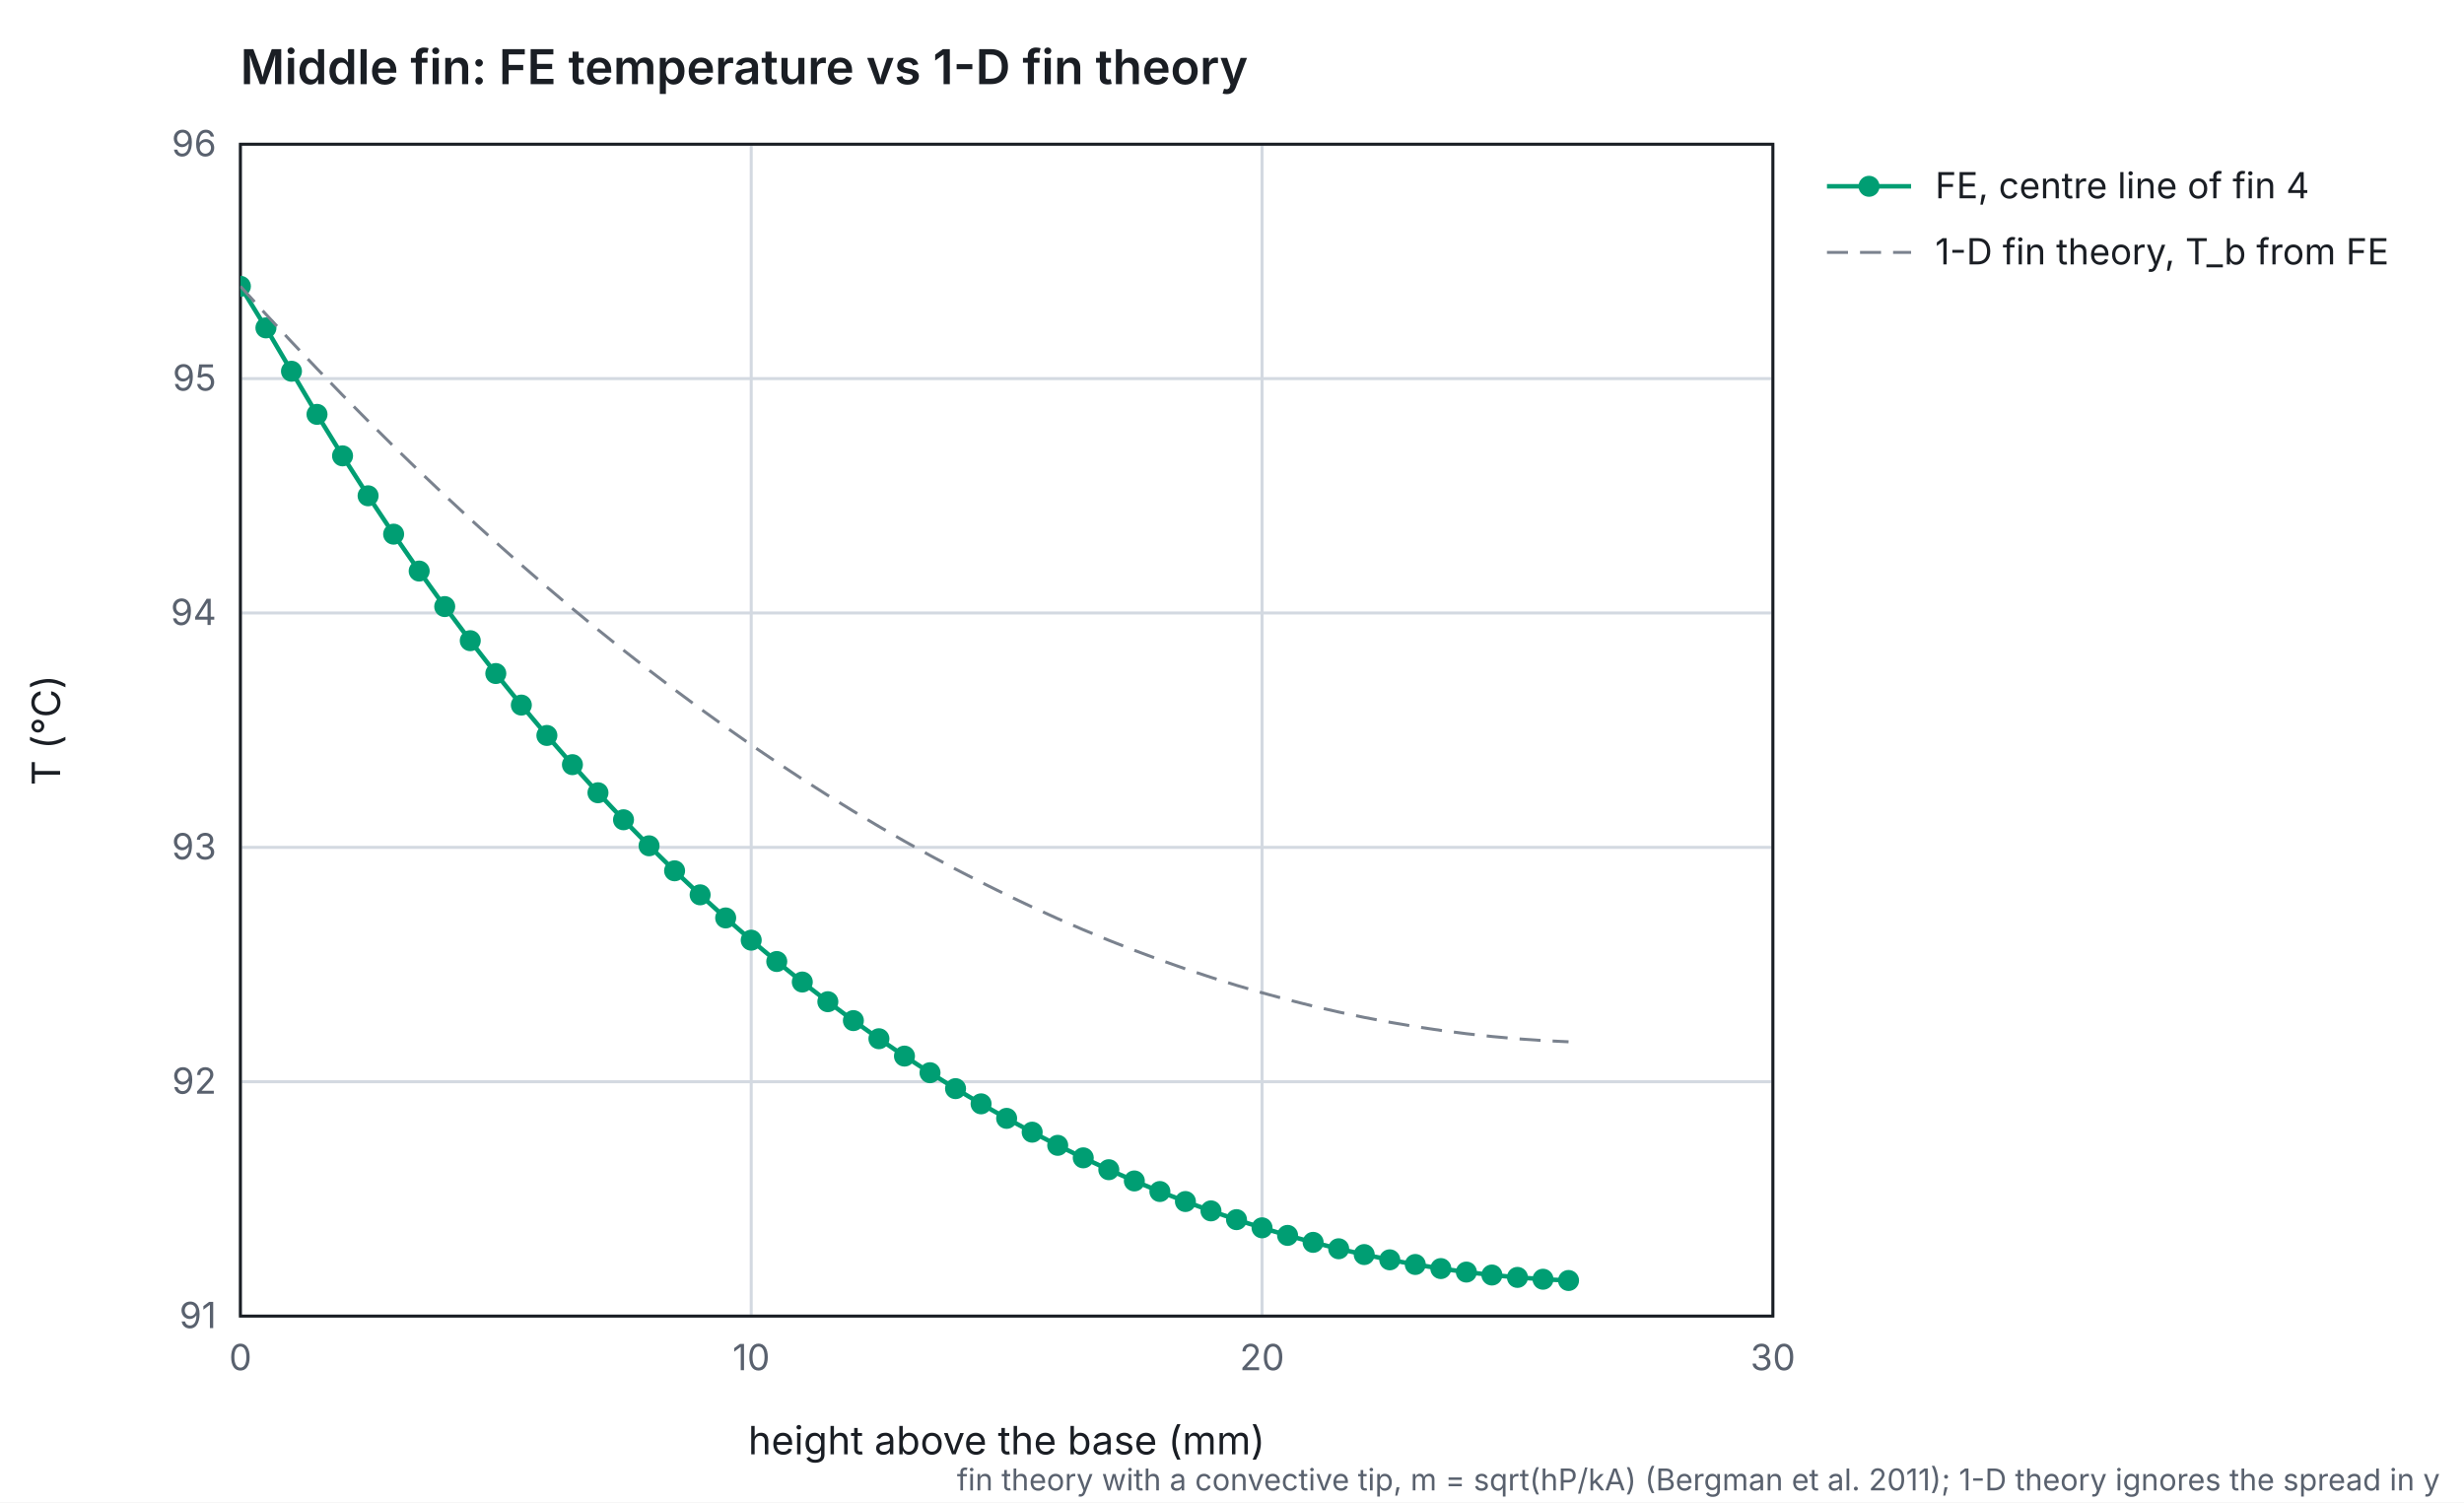
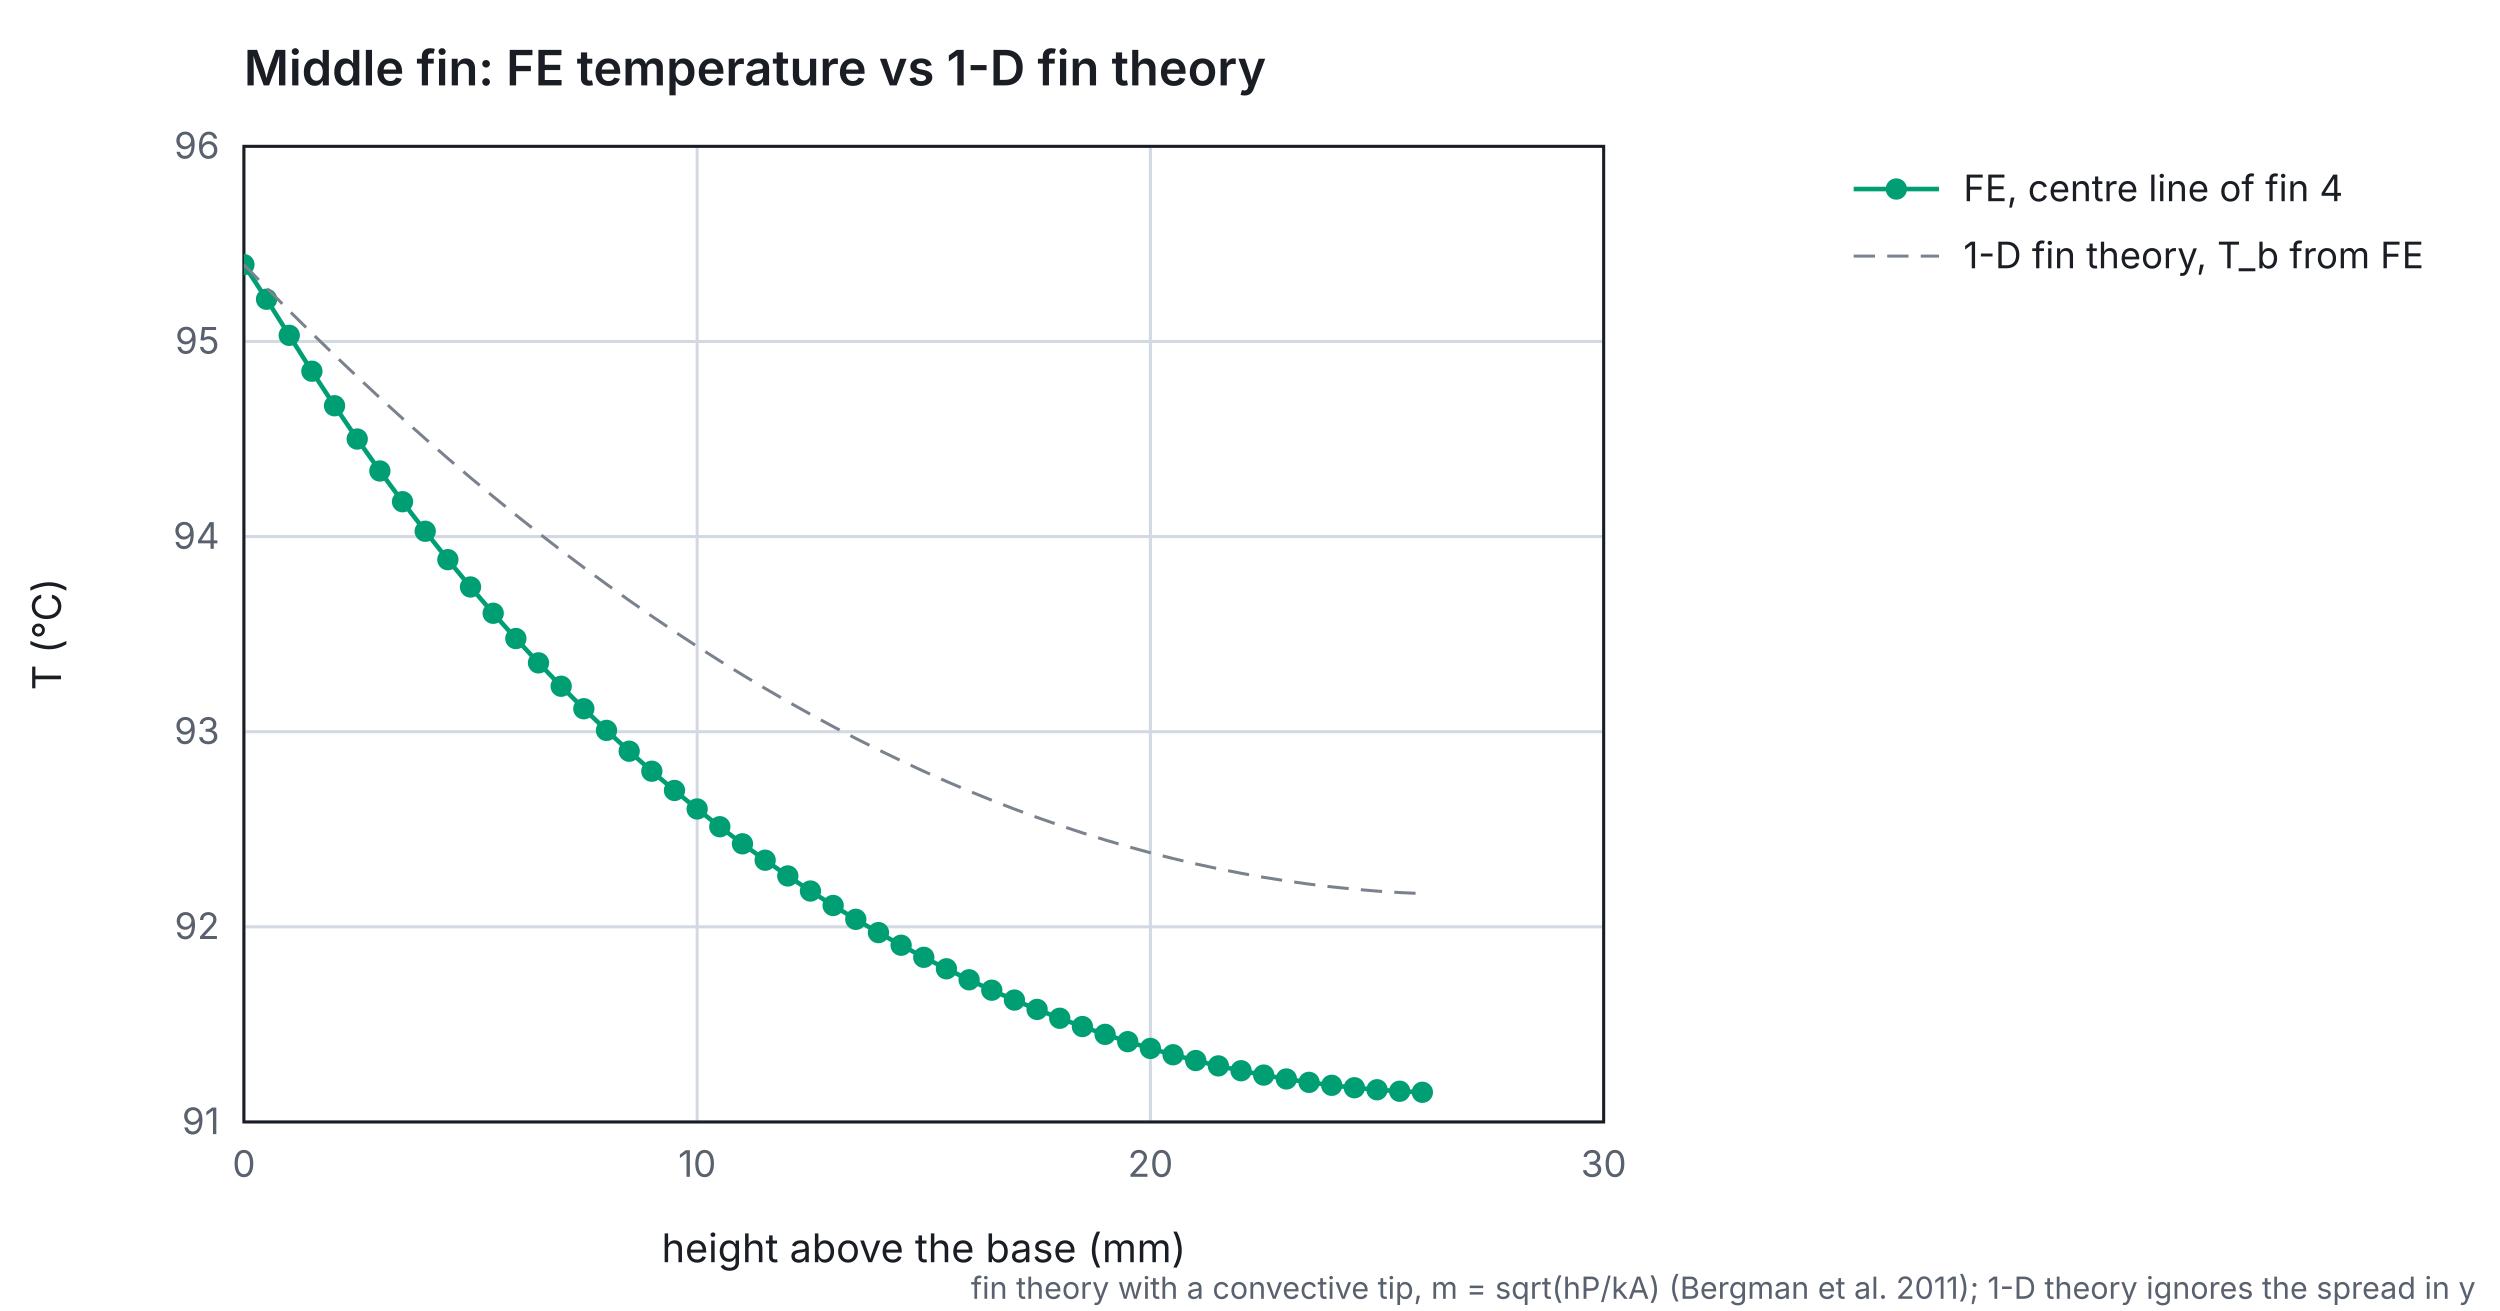
- <svg xmlns="http://www.w3.org/2000/svg" width="820" height="500" viewBox="0 0 820 500" font-family="Inter, 'Segoe UI', Arial, sans-serif">
+ <svg xmlns="http://www.w3.org/2000/svg" width="820" height="430" viewBox="0 0 820 430" font-family="Inter, 'Segoe UI', Arial, sans-serif">
  <rect width="100%" height="100%" fill="#FFFFFF" />
  <defs>
    <clipPath id="plot-area">
-       <rect x="80.00" y="48.00" width="510.00" height="390.00" />
+       <rect x="80.00" y="48.00" width="446.00" height="320.00" />
    </clipPath>
  </defs>
  <g stroke="#D3D9E1" stroke-width="1">
-     <line x1="80.00" y1="48.00" x2="80.00" y2="438.00" />
-     <line x1="250.00" y1="48.00" x2="250.00" y2="438.00" />
-     <line x1="420.00" y1="48.00" x2="420.00" y2="438.00" />
-     <line x1="590.00" y1="48.00" x2="590.00" y2="438.00" />
-     <line x1="80.00" y1="438.00" x2="590.00" y2="438.00" />
-     <line x1="80.00" y1="360.00" x2="590.00" y2="360.00" />
-     <line x1="80.00" y1="282.00" x2="590.00" y2="282.00" />
-     <line x1="80.00" y1="204.00" x2="590.00" y2="204.00" />
-     <line x1="80.00" y1="126.00" x2="590.00" y2="126.00" />
-     <line x1="80.00" y1="48.00" x2="590.00" y2="48.00" />
+     <line x1="80.00" y1="48.00" x2="80.00" y2="368.00" />
+     <line x1="228.67" y1="48.00" x2="228.67" y2="368.00" />
+     <line x1="377.33" y1="48.00" x2="377.33" y2="368.00" />
+     <line x1="526.00" y1="48.00" x2="526.00" y2="368.00" />
+     <line x1="80.00" y1="368.00" x2="526.00" y2="368.00" />
+     <line x1="80.00" y1="304.00" x2="526.00" y2="304.00" />
+     <line x1="80.00" y1="240.00" x2="526.00" y2="240.00" />
+     <line x1="80.00" y1="176.00" x2="526.00" y2="176.00" />
+     <line x1="80.00" y1="112.00" x2="526.00" y2="112.00" />
+     <line x1="80.00" y1="48.00" x2="526.00" y2="48.00" />
  </g>
  <g font-size="12" fill="#59616E">
-     <text x="80.00" y="456.00" text-anchor="middle">0</text>
-     <text x="250.00" y="456.00" text-anchor="middle">10</text>
-     <text x="420.00" y="456.00" text-anchor="middle">20</text>
-     <text x="590.00" y="456.00" text-anchor="middle">30</text>
-     <text x="72.00" y="442.00" text-anchor="end">91</text>
-     <text x="72.00" y="364.00" text-anchor="end">92</text>
-     <text x="72.00" y="286.00" text-anchor="end">93</text>
-     <text x="72.00" y="208.00" text-anchor="end">94</text>
-     <text x="72.00" y="130.00" text-anchor="end">95</text>
+     <text x="80.00" y="386.00" text-anchor="middle">0</text>
+     <text x="228.67" y="386.00" text-anchor="middle">10</text>
+     <text x="377.33" y="386.00" text-anchor="middle">20</text>
+     <text x="526.00" y="386.00" text-anchor="middle">30</text>
+     <text x="72.00" y="372.00" text-anchor="end">91</text>
+     <text x="72.00" y="308.00" text-anchor="end">92</text>
+     <text x="72.00" y="244.00" text-anchor="end">93</text>
+     <text x="72.00" y="180.00" text-anchor="end">94</text>
+     <text x="72.00" y="116.00" text-anchor="end">95</text>
    <text x="72.00" y="52.00" text-anchor="end">96</text>
  </g>
-   <rect x="80.00" y="48.00" width="510.00" height="390.00" fill="none" stroke="#1A1E24" stroke-width="1" />
+   <rect x="80.00" y="48.00" width="446.00" height="320.00" fill="none" stroke="#1A1E24" stroke-width="1" />
  <text x="80.00" y="28" font-size="16" font-weight="600" fill="#1A1E24">Middle fin: FE temperature vs 1-D fin theory</text>
-   <text x="335.00" y="484.00" font-size="13" text-anchor="middle" fill="#1A1E24">height above the base (mm)</text>
-   <text transform="translate(20 243.00) rotate(-90)" font-size="13" text-anchor="middle" fill="#1A1E24">T (°C)</text>
+   <text x="303.00" y="414.00" font-size="13" text-anchor="middle" fill="#1A1E24">height above the base (mm)</text>
+   <text transform="translate(20 208.00) rotate(-90)" font-size="13" text-anchor="middle" fill="#1A1E24">T (°C)</text>
  <g clip-path="url(#plot-area)">
-     <polyline fill="none" stroke="#009E73" stroke-width="1.50" stroke-linejoin="round" points="80.00,95.28 88.50,109.12 97.00,123.55 105.50,137.90 114.00,151.71 122.50,165.00 131.00,177.77 139.50,190.05 148.00,201.87 156.50,213.22 165.00,224.15 173.50,234.65 182.00,244.76 190.50,254.48 199.00,263.83 207.50,272.82 216.00,281.48 224.50,289.80 233.00,297.80 241.50,305.49 250.00,312.89 258.50,319.99 267.00,326.82 275.50,333.37 284.00,339.66 292.50,345.69 301.00,351.47 309.50,357.00 318.00,362.30 326.50,367.36 335.00,372.19 343.50,376.79 352.00,381.17 360.50,385.33 369.00,389.28 377.50,393.02 386.00,396.54 394.50,399.87 403.00,402.98 411.50,405.90 420.00,408.62 428.50,411.14 437.00,413.46 445.50,415.59 454.00,417.52 462.50,419.27 471.00,420.82 479.50,422.18 488.00,423.35 496.50,424.33 505.00,425.12 513.50,425.73 522.00,426.15" />
-     <circle cx="80.00" cy="95.28" r="3.5" fill="#009E73" />
-     <circle cx="88.50" cy="109.12" r="3.5" fill="#009E73" />
-     <circle cx="97.00" cy="123.55" r="3.5" fill="#009E73" />
-     <circle cx="105.50" cy="137.90" r="3.5" fill="#009E73" />
-     <circle cx="114.00" cy="151.71" r="3.5" fill="#009E73" />
-     <circle cx="122.50" cy="165.00" r="3.5" fill="#009E73" />
-     <circle cx="131.00" cy="177.77" r="3.5" fill="#009E73" />
-     <circle cx="139.50" cy="190.05" r="3.5" fill="#009E73" />
-     <circle cx="148.00" cy="201.87" r="3.5" fill="#009E73" />
-     <circle cx="156.50" cy="213.22" r="3.5" fill="#009E73" />
-     <circle cx="165.00" cy="224.15" r="3.5" fill="#009E73" />
-     <circle cx="173.50" cy="234.65" r="3.5" fill="#009E73" />
-     <circle cx="182.00" cy="244.76" r="3.5" fill="#009E73" />
-     <circle cx="190.50" cy="254.48" r="3.5" fill="#009E73" />
-     <circle cx="199.00" cy="263.83" r="3.5" fill="#009E73" />
-     <circle cx="207.50" cy="272.82" r="3.5" fill="#009E73" />
-     <circle cx="216.00" cy="281.48" r="3.5" fill="#009E73" />
-     <circle cx="224.50" cy="289.80" r="3.5" fill="#009E73" />
-     <circle cx="233.00" cy="297.80" r="3.5" fill="#009E73" />
-     <circle cx="241.50" cy="305.49" r="3.5" fill="#009E73" />
-     <circle cx="250.00" cy="312.89" r="3.5" fill="#009E73" />
-     <circle cx="258.50" cy="319.99" r="3.5" fill="#009E73" />
-     <circle cx="267.00" cy="326.82" r="3.5" fill="#009E73" />
-     <circle cx="275.50" cy="333.37" r="3.5" fill="#009E73" />
-     <circle cx="284.00" cy="339.66" r="3.5" fill="#009E73" />
-     <circle cx="292.50" cy="345.69" r="3.5" fill="#009E73" />
-     <circle cx="301.00" cy="351.47" r="3.5" fill="#009E73" />
-     <circle cx="309.50" cy="357.00" r="3.5" fill="#009E73" />
-     <circle cx="318.00" cy="362.30" r="3.5" fill="#009E73" />
-     <circle cx="326.50" cy="367.36" r="3.5" fill="#009E73" />
-     <circle cx="335.00" cy="372.19" r="3.5" fill="#009E73" />
-     <circle cx="343.50" cy="376.79" r="3.5" fill="#009E73" />
-     <circle cx="352.00" cy="381.17" r="3.5" fill="#009E73" />
-     <circle cx="360.50" cy="385.33" r="3.5" fill="#009E73" />
-     <circle cx="369.00" cy="389.28" r="3.5" fill="#009E73" />
-     <circle cx="377.50" cy="393.02" r="3.5" fill="#009E73" />
-     <circle cx="386.00" cy="396.54" r="3.5" fill="#009E73" />
-     <circle cx="394.50" cy="399.87" r="3.5" fill="#009E73" />
-     <circle cx="403.00" cy="402.98" r="3.5" fill="#009E73" />
-     <circle cx="411.50" cy="405.90" r="3.5" fill="#009E73" />
-     <circle cx="420.00" cy="408.62" r="3.5" fill="#009E73" />
-     <circle cx="428.50" cy="411.14" r="3.5" fill="#009E73" />
-     <circle cx="437.00" cy="413.46" r="3.5" fill="#009E73" />
-     <circle cx="445.50" cy="415.59" r="3.5" fill="#009E73" />
-     <circle cx="454.00" cy="417.52" r="3.5" fill="#009E73" />
-     <circle cx="462.50" cy="419.27" r="3.5" fill="#009E73" />
-     <circle cx="471.00" cy="420.82" r="3.5" fill="#009E73" />
-     <circle cx="479.50" cy="422.18" r="3.5" fill="#009E73" />
-     <circle cx="488.00" cy="423.35" r="3.5" fill="#009E73" />
-     <circle cx="496.50" cy="424.33" r="3.5" fill="#009E73" />
-     <circle cx="505.00" cy="425.12" r="3.5" fill="#009E73" />
-     <circle cx="513.50" cy="425.73" r="3.5" fill="#009E73" />
-     <circle cx="522.00" cy="426.15" r="3.5" fill="#009E73" />
-     <polyline fill="none" stroke="#7A828E" stroke-width="1.00" stroke-linejoin="round" stroke-dasharray="7 4" points="80.00,95.28 88.50,104.60 97.00,113.75 105.50,122.71 114.00,131.50 122.50,140.10 131.00,148.53 139.50,156.78 148.00,164.85 156.50,172.75 165.00,180.46 173.50,188.00 182.00,195.36 190.50,202.55 199.00,209.56 207.50,216.39 216.00,223.04 224.50,229.52 233.00,235.83 241.50,241.95 250.00,247.91 258.50,253.68 267.00,259.29 275.50,264.71 284.00,269.97 292.50,275.05 301.00,279.95 309.50,284.68 318.00,289.24 326.50,293.62 335.00,297.83 343.50,301.86 352.00,305.73 360.50,309.42 369.00,312.93 377.50,316.27 386.00,319.44 394.50,322.44 403.00,325.26 411.50,327.92 420.00,330.39 428.50,332.70 437.00,334.84 445.50,336.80 454.00,338.59 462.50,340.20 471.00,341.65 479.50,342.92 488.00,344.02 496.50,344.95 505.00,345.71 513.50,346.30 522.00,346.71" />
+     <polyline fill="none" stroke="#009E73" stroke-width="1.50" stroke-linejoin="round" points="80.00,86.79 87.43,98.15 94.87,109.99 102.30,121.76 109.73,133.09 117.17,144.00 124.60,154.48 132.03,164.56 139.47,174.25 146.90,183.57 154.33,192.53 161.77,201.15 169.20,209.44 176.63,217.42 184.07,225.09 191.50,232.47 198.93,239.57 206.37,246.40 213.80,252.96 221.23,259.27 228.67,265.34 236.10,271.17 243.53,276.77 250.97,282.15 258.40,287.31 265.83,292.26 273.27,297.00 280.70,301.54 288.13,305.89 295.57,310.04 303.00,314.00 310.43,317.77 317.87,321.37 325.30,324.79 332.73,328.02 340.17,331.09 347.60,333.99 355.03,336.71 362.47,339.27 369.90,341.66 377.33,343.89 384.77,345.96 392.20,347.86 399.63,349.61 407.07,351.20 414.50,352.63 421.93,353.90 429.37,355.02 436.80,355.98 444.23,356.78 451.67,357.44 459.10,357.93 466.53,358.27" />
+     <circle cx="80.00" cy="86.79" r="3.5" fill="#009E73" />
+     <circle cx="87.43" cy="98.15" r="3.5" fill="#009E73" />
+     <circle cx="94.87" cy="109.99" r="3.5" fill="#009E73" />
+     <circle cx="102.30" cy="121.76" r="3.5" fill="#009E73" />
+     <circle cx="109.73" cy="133.09" r="3.5" fill="#009E73" />
+     <circle cx="117.17" cy="144.00" r="3.5" fill="#009E73" />
+     <circle cx="124.60" cy="154.48" r="3.5" fill="#009E73" />
+     <circle cx="132.03" cy="164.56" r="3.5" fill="#009E73" />
+     <circle cx="139.47" cy="174.25" r="3.5" fill="#009E73" />
+     <circle cx="146.90" cy="183.57" r="3.5" fill="#009E73" />
+     <circle cx="154.33" cy="192.53" r="3.5" fill="#009E73" />
+     <circle cx="161.77" cy="201.15" r="3.5" fill="#009E73" />
+     <circle cx="169.20" cy="209.44" r="3.5" fill="#009E73" />
+     <circle cx="176.63" cy="217.42" r="3.5" fill="#009E73" />
+     <circle cx="184.07" cy="225.09" r="3.5" fill="#009E73" />
+     <circle cx="191.50" cy="232.47" r="3.5" fill="#009E73" />
+     <circle cx="198.93" cy="239.57" r="3.5" fill="#009E73" />
+     <circle cx="206.37" cy="246.40" r="3.5" fill="#009E73" />
+     <circle cx="213.80" cy="252.96" r="3.5" fill="#009E73" />
+     <circle cx="221.23" cy="259.27" r="3.5" fill="#009E73" />
+     <circle cx="228.67" cy="265.34" r="3.5" fill="#009E73" />
+     <circle cx="236.10" cy="271.17" r="3.5" fill="#009E73" />
+     <circle cx="243.53" cy="276.77" r="3.5" fill="#009E73" />
+     <circle cx="250.97" cy="282.15" r="3.5" fill="#009E73" />
+     <circle cx="258.40" cy="287.31" r="3.5" fill="#009E73" />
+     <circle cx="265.83" cy="292.26" r="3.5" fill="#009E73" />
+     <circle cx="273.27" cy="297.00" r="3.5" fill="#009E73" />
+     <circle cx="280.70" cy="301.54" r="3.5" fill="#009E73" />
+     <circle cx="288.13" cy="305.89" r="3.5" fill="#009E73" />
+     <circle cx="295.57" cy="310.04" r="3.5" fill="#009E73" />
+     <circle cx="303.00" cy="314.00" r="3.5" fill="#009E73" />
+     <circle cx="310.43" cy="317.77" r="3.5" fill="#009E73" />
+     <circle cx="317.87" cy="321.37" r="3.5" fill="#009E73" />
+     <circle cx="325.30" cy="324.79" r="3.5" fill="#009E73" />
+     <circle cx="332.73" cy="328.02" r="3.5" fill="#009E73" />
+     <circle cx="340.17" cy="331.09" r="3.5" fill="#009E73" />
+     <circle cx="347.60" cy="333.99" r="3.5" fill="#009E73" />
+     <circle cx="355.03" cy="336.71" r="3.5" fill="#009E73" />
+     <circle cx="362.47" cy="339.27" r="3.5" fill="#009E73" />
+     <circle cx="369.90" cy="341.66" r="3.5" fill="#009E73" />
+     <circle cx="377.33" cy="343.89" r="3.5" fill="#009E73" />
+     <circle cx="384.77" cy="345.96" r="3.5" fill="#009E73" />
+     <circle cx="392.20" cy="347.86" r="3.5" fill="#009E73" />
+     <circle cx="399.63" cy="349.61" r="3.5" fill="#009E73" />
+     <circle cx="407.07" cy="351.20" r="3.5" fill="#009E73" />
+     <circle cx="414.50" cy="352.63" r="3.5" fill="#009E73" />
+     <circle cx="421.93" cy="353.90" r="3.5" fill="#009E73" />
+     <circle cx="429.37" cy="355.02" r="3.5" fill="#009E73" />
+     <circle cx="436.80" cy="355.98" r="3.5" fill="#009E73" />
+     <circle cx="444.23" cy="356.78" r="3.5" fill="#009E73" />
+     <circle cx="451.67" cy="357.44" r="3.5" fill="#009E73" />
+     <circle cx="459.10" cy="357.93" r="3.5" fill="#009E73" />
+     <circle cx="466.53" cy="358.27" r="3.5" fill="#009E73" />
+     <polyline fill="none" stroke="#7A828E" stroke-width="1.00" stroke-linejoin="round" stroke-dasharray="7 4" points="80.00,86.79 87.43,94.44 94.87,101.95 102.30,109.30 109.73,116.51 117.17,123.57 124.60,130.49 132.03,137.26 139.47,143.88 146.90,150.36 154.33,156.69 161.77,162.87 169.20,168.91 176.63,174.81 184.07,180.56 191.50,186.16 198.93,191.62 206.37,196.94 213.80,202.11 221.23,207.14 228.67,212.03 236.10,216.77 243.53,221.36 250.97,225.82 258.40,230.13 265.83,234.29 273.27,238.32 280.70,242.20 288.13,245.94 295.57,249.53 303.00,252.99 310.43,256.30 317.87,259.47 325.30,262.49 332.73,265.38 340.17,268.12 347.60,270.72 355.03,273.18 362.47,275.50 369.90,277.67 377.33,279.71 384.77,281.60 392.20,283.35 399.63,284.96 407.07,286.43 414.50,287.76 421.93,288.94 429.37,289.99 436.80,290.89 444.23,291.65 451.67,292.28 459.10,292.76 466.53,293.10" />
  </g>
-   <text x="812.00" y="496.00" font-size="10" text-anchor="end" fill="#59616E">fin theory with a convective tip, m = sqrt(hP/kA) (Bergman et al. 2011); 1-D theory ignores the spread in y</text>
+   <text x="812.00" y="426.00" font-size="10" text-anchor="end" fill="#59616E">fin theory with a convective tip, m = sqrt(hP/kA) (Bergman et al. 2011); 1-D theory ignores the spread in y</text>
  <g font-size="12" fill="#1A1E24">
    <line x1="608.00" y1="62.00" x2="636.00" y2="62.00" fill="none" stroke="#009E73" stroke-width="1.50" stroke-linejoin="round" />
    <circle cx="622.00" cy="62.00" r="3.5" fill="#009E73" />
    <text x="644.00" y="66.00">FE, centre line of fin 4</text>
    <line x1="608.00" y1="84.00" x2="636.00" y2="84.00" fill="none" stroke="#7A828E" stroke-width="1.00" stroke-linejoin="round" stroke-dasharray="7 4" />
    <text x="644.00" y="88.00">1-D fin theory, T_b from FE</text>
  </g>
</svg>
